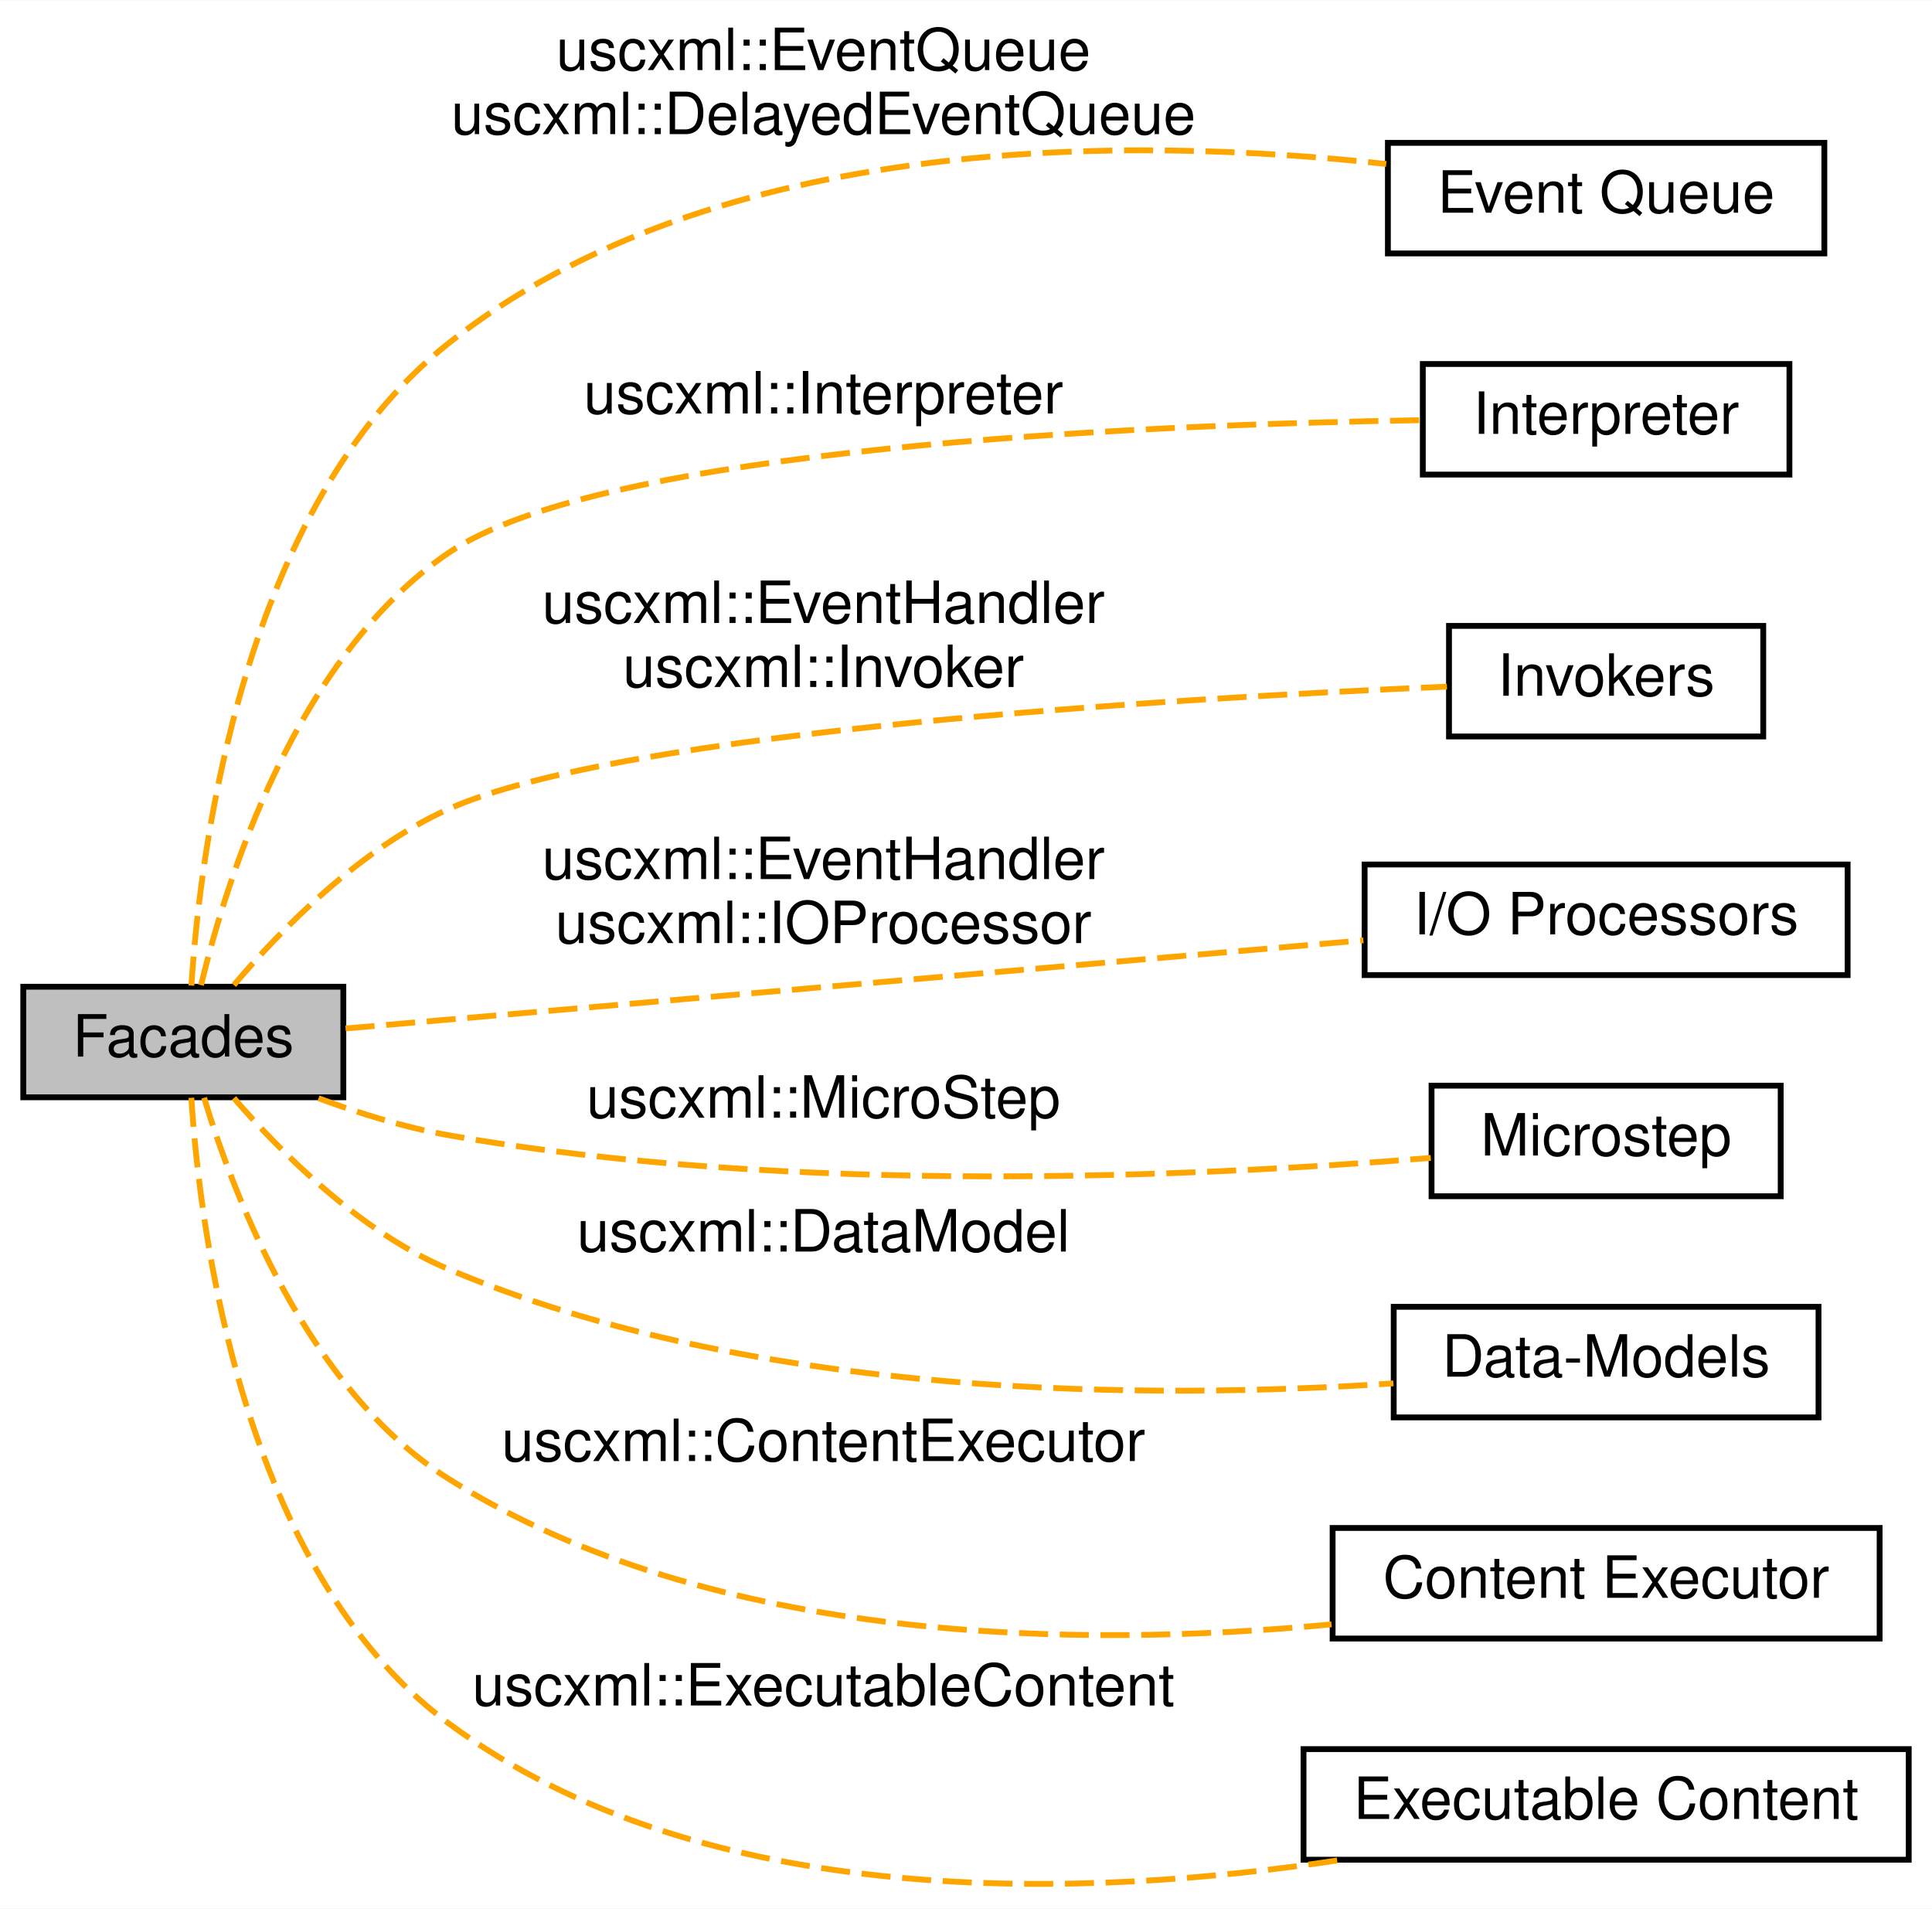
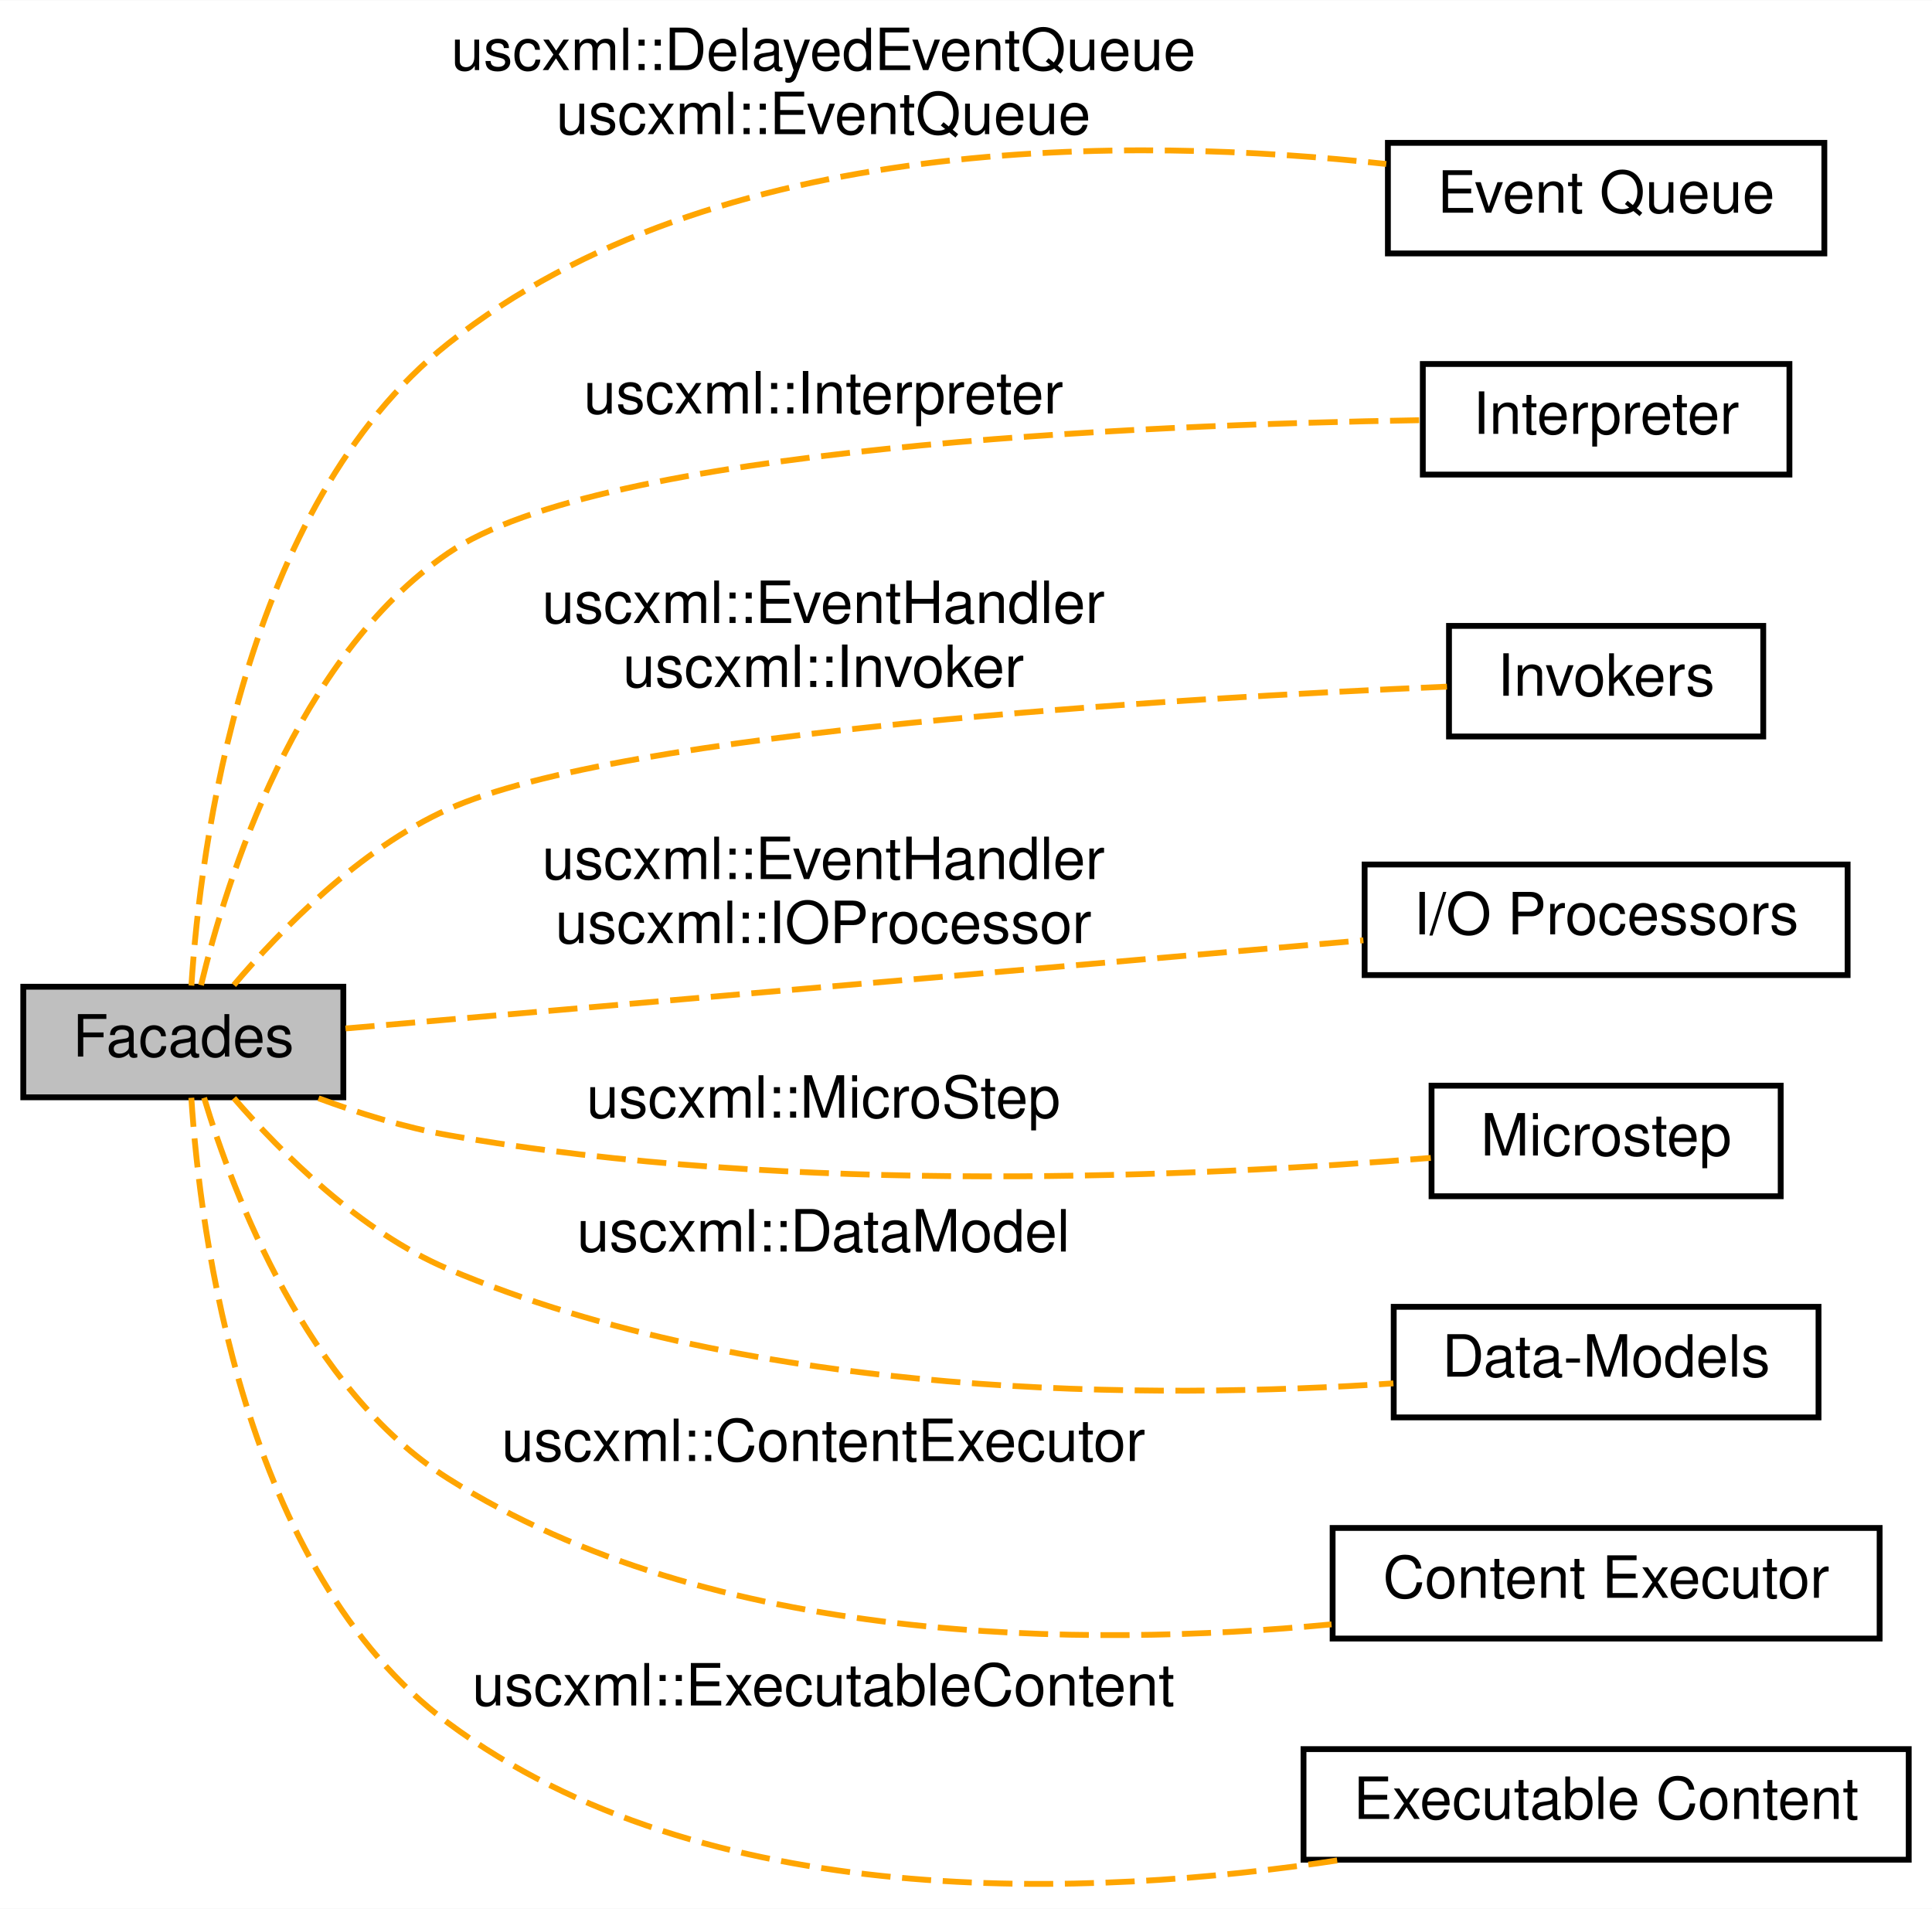
<svg xmlns="http://www.w3.org/2000/svg" xmlns:xlink="http://www.w3.org/1999/xlink" width="332pt" height="328pt" viewBox="0.00 0.00 332.00 327.91">
  <g id="graph0" class="graph" transform="scale(1 1) rotate(0) translate(4 323.913)">
    <polygon fill="white" stroke="none" points="-4,4 -4,-323.913 328,-323.913 328,4 -4,4" />
    <g id="node1" class="node">
      <g id="a_node1">
        <a xlink:href="group__eventqueue.html" target="_top" xlink:title="Implementation of proper and delayed event queues. ">
          <polygon fill="white" stroke="black" points="234.5,-280.413 234.5,-299.413 309.5,-299.413 309.5,-280.413 234.5,-280.413" />
          <text text-anchor="middle" x="272" y="-287.413" font-family="Helvetica,sans-Serif" font-size="10.00">Event Queue</text>
        </a>
      </g>
    </g>
    <g id="node2" class="node">
      <polygon fill="#bfbfbf" stroke="black" points="0,-135.413 0,-154.413 55,-154.413 55,-135.413 0,-135.413" />
      <text text-anchor="middle" x="27.5" y="-142.413" font-family="Helvetica,sans-Serif" font-size="10.00">Facades</text>
    </g>
-     <g id="edge2" class="edge">
+     <g id="edge3" class="edge">
      <path fill="none" stroke="orange" stroke-dasharray="5,2" d="M28.889,-154.609C30.387,-177.85 37.663,-236.88 73,-264.913 119.009,-301.412 190.893,-300.538 234.218,-295.78" />
-       <text text-anchor="middle" x="137.5" y="-311.913" font-family="Helvetica,sans-Serif" font-size="10.00">uscxml::EventQueue</text>
-       <text text-anchor="middle" x="137.5" y="-300.913" font-family="Helvetica,sans-Serif" font-size="10.00">uscxml::DelayedEventQueue</text>
+       <text text-anchor="middle" x="137.5" y="-311.913" font-family="Helvetica,sans-Serif" font-size="10.00">uscxml::DelayedEventQueue</text>
+       <text text-anchor="middle" x="137.5" y="-300.913" font-family="Helvetica,sans-Serif" font-size="10.00">uscxml::EventQueue</text>
    </g>
    <g id="node3" class="node">
      <g id="a_node3">
        <a xlink:href="group__interpreter.html" target="_top" xlink:title="The components constituting the core of the interpreter. ">
          <polygon fill="white" stroke="black" points="240.5,-242.413 240.5,-261.413 303.5,-261.413 303.5,-242.413 240.5,-242.413" />
          <text text-anchor="middle" x="272" y="-249.413" font-family="Helvetica,sans-Serif" font-size="10.00">Interpreter</text>
        </a>
      </g>
    </g>
-     <g id="edge4" class="edge">
+     <g id="edge7" class="edge">
      <path fill="none" stroke="orange" stroke-dasharray="5,2" d="M30.548,-154.685C34.889,-172.722 46.842,-211.031 73,-228.913 99.498,-247.027 191.556,-250.966 240.25,-251.762" />
      <text text-anchor="middle" x="137.5" y="-252.913" font-family="Helvetica,sans-Serif" font-size="10.00">uscxml::Interpreter</text>
    </g>
    <g id="node4" class="node">
      <g id="a_node4">
        <a xlink:href="group__invoker.html" target="_top" xlink:title="Types of components for the invoke element to summon. ">
          <polygon fill="white" stroke="black" points="245,-197.413 245,-216.413 299,-216.413 299,-197.413 245,-197.413" />
          <text text-anchor="middle" x="272" y="-204.413" font-family="Helvetica,sans-Serif" font-size="10.00">Invokers</text>
        </a>
      </g>
    </g>
-     <g id="edge7" class="edge">
+     <g id="edge5" class="edge">
      <path fill="none" stroke="orange" stroke-dasharray="5,2" d="M36.182,-154.701C44.242,-164.189 57.833,-178.114 73,-184.913 103.061,-198.389 198.025,-203.991 244.651,-205.976" />
      <text text-anchor="middle" x="137.5" y="-216.913" font-family="Helvetica,sans-Serif" font-size="10.00">uscxml::EventHandler</text>
      <text text-anchor="middle" x="137.5" y="-205.913" font-family="Helvetica,sans-Serif" font-size="10.00">uscxml::Invoker</text>
    </g>
    <g id="node5" class="node">
      <g id="a_node5">
        <a xlink:href="group__ioproc.html" target="_top" xlink:title="Custom In-/Ouput processors. ">
          <polygon fill="white" stroke="black" points="230.5,-156.413 230.5,-175.413 313.5,-175.413 313.5,-156.413 230.5,-156.413" />
          <text text-anchor="middle" x="272" y="-163.413" font-family="Helvetica,sans-Serif" font-size="10.00">I/O Processors</text>
        </a>
      </g>
    </g>
-     <g id="edge6" class="edge">
+     <g id="edge4" class="edge">
      <path fill="none" stroke="orange" stroke-dasharray="5,2" d="M55.378,-147.24C97.799,-150.914 180.552,-158.08 230.291,-162.388" />
      <text text-anchor="middle" x="137.5" y="-172.913" font-family="Helvetica,sans-Serif" font-size="10.00">uscxml::EventHandler</text>
      <text text-anchor="middle" x="137.5" y="-161.913" font-family="Helvetica,sans-Serif" font-size="10.00">uscxml::IOProcessor</text>
    </g>
    <g id="node6" class="node">
      <g id="a_node6">
        <a xlink:href="group__microstep.html" target="_top" xlink:title="Implementations of the micro-step(t) algorithm. ">
          <polygon fill="white" stroke="black" points="242,-118.413 242,-137.413 302,-137.413 302,-118.413 242,-118.413" />
          <text text-anchor="middle" x="272" y="-125.413" font-family="Helvetica,sans-Serif" font-size="10.00">Microstep</text>
        </a>
      </g>
    </g>
-     <g id="edge3" class="edge">
+     <g id="edge8" class="edge">
      <path fill="none" stroke="orange" stroke-dasharray="5,2" d="M50.732,-135.247C57.723,-132.665 65.562,-130.229 73,-128.913 132.237,-118.433 203.011,-121.814 241.868,-125.002" />
      <text text-anchor="middle" x="137.5" y="-131.913" font-family="Helvetica,sans-Serif" font-size="10.00">uscxml::MicroStep</text>
    </g>
    <g id="node7" class="node">
      <g id="a_node7">
        <a xlink:href="group__datamodel.html" target="_top" xlink:title="Additional data-models for embedded scriptings. ">
          <polygon fill="white" stroke="black" points="235.5,-80.413 235.5,-99.413 308.5,-99.413 308.5,-80.413 235.5,-80.413" />
          <text text-anchor="middle" x="272" y="-87.413" font-family="Helvetica,sans-Serif" font-size="10.00">Data-Models</text>
        </a>
      </g>
    </g>
-     <g id="edge5" class="edge">
+     <g id="edge2" class="edge">
      <path fill="none" stroke="orange" stroke-dasharray="5,2" d="M36.194,-135.274C44.264,-125.949 57.862,-112.315 73,-105.913 126.203,-83.411 194.55,-83.505 235.446,-86.26" />
      <text text-anchor="middle" x="137.5" y="-108.913" font-family="Helvetica,sans-Serif" font-size="10.00">uscxml::DataModel</text>
    </g>
    <g id="node8" class="node">
      <g id="a_node8">
        <a xlink:href="group__execcontent.html" target="_top" xlink:title="Instances to process executable content as part of a micro-step. ">
          <polygon fill="white" stroke="black" points="225,-42.413 225,-61.413 319,-61.413 319,-42.413 225,-42.413" />
          <text text-anchor="middle" x="272" y="-49.413" font-family="Helvetica,sans-Serif" font-size="10.00">Content Executor</text>
        </a>
      </g>
    </g>
    <g id="edge1" class="edge">
      <path fill="none" stroke="orange" stroke-dasharray="5,2" d="M31.076,-135.328C36.078,-118.786 48.801,-85.185 73,-69.913 118.536,-41.175 182.1,-40.777 224.811,-44.852" />
      <text text-anchor="middle" x="137.5" y="-72.913" font-family="Helvetica,sans-Serif" font-size="10.00">uscxml::ContentExecutor</text>
    </g>
    <g id="node9" class="node">
      <g id="a_node9">
        <a xlink:href="group__element.html" target="_top" xlink:title="Custom XML elements for executable content. ">
          <polygon fill="white" stroke="black" points="220,-4.413 220,-23.413 324,-23.413 324,-4.413 220,-4.413" />
          <text text-anchor="middle" x="272" y="-11.413" font-family="Helvetica,sans-Serif" font-size="10.00">Executable Content</text>
        </a>
      </g>
    </g>
-     <g id="edge8" class="edge">
+     <g id="edge6" class="edge">
      <path fill="none" stroke="orange" stroke-dasharray="5,2" d="M28.879,-135.328C30.355,-112.376 37.587,-54.222 73,-27.913 117.121,4.867 183.124,2.234 226.615,-4.408" />
      <text text-anchor="middle" x="137.5" y="-30.913" font-family="Helvetica,sans-Serif" font-size="10.00">uscxml::ExecutableContent</text>
    </g>
  </g>
</svg>
